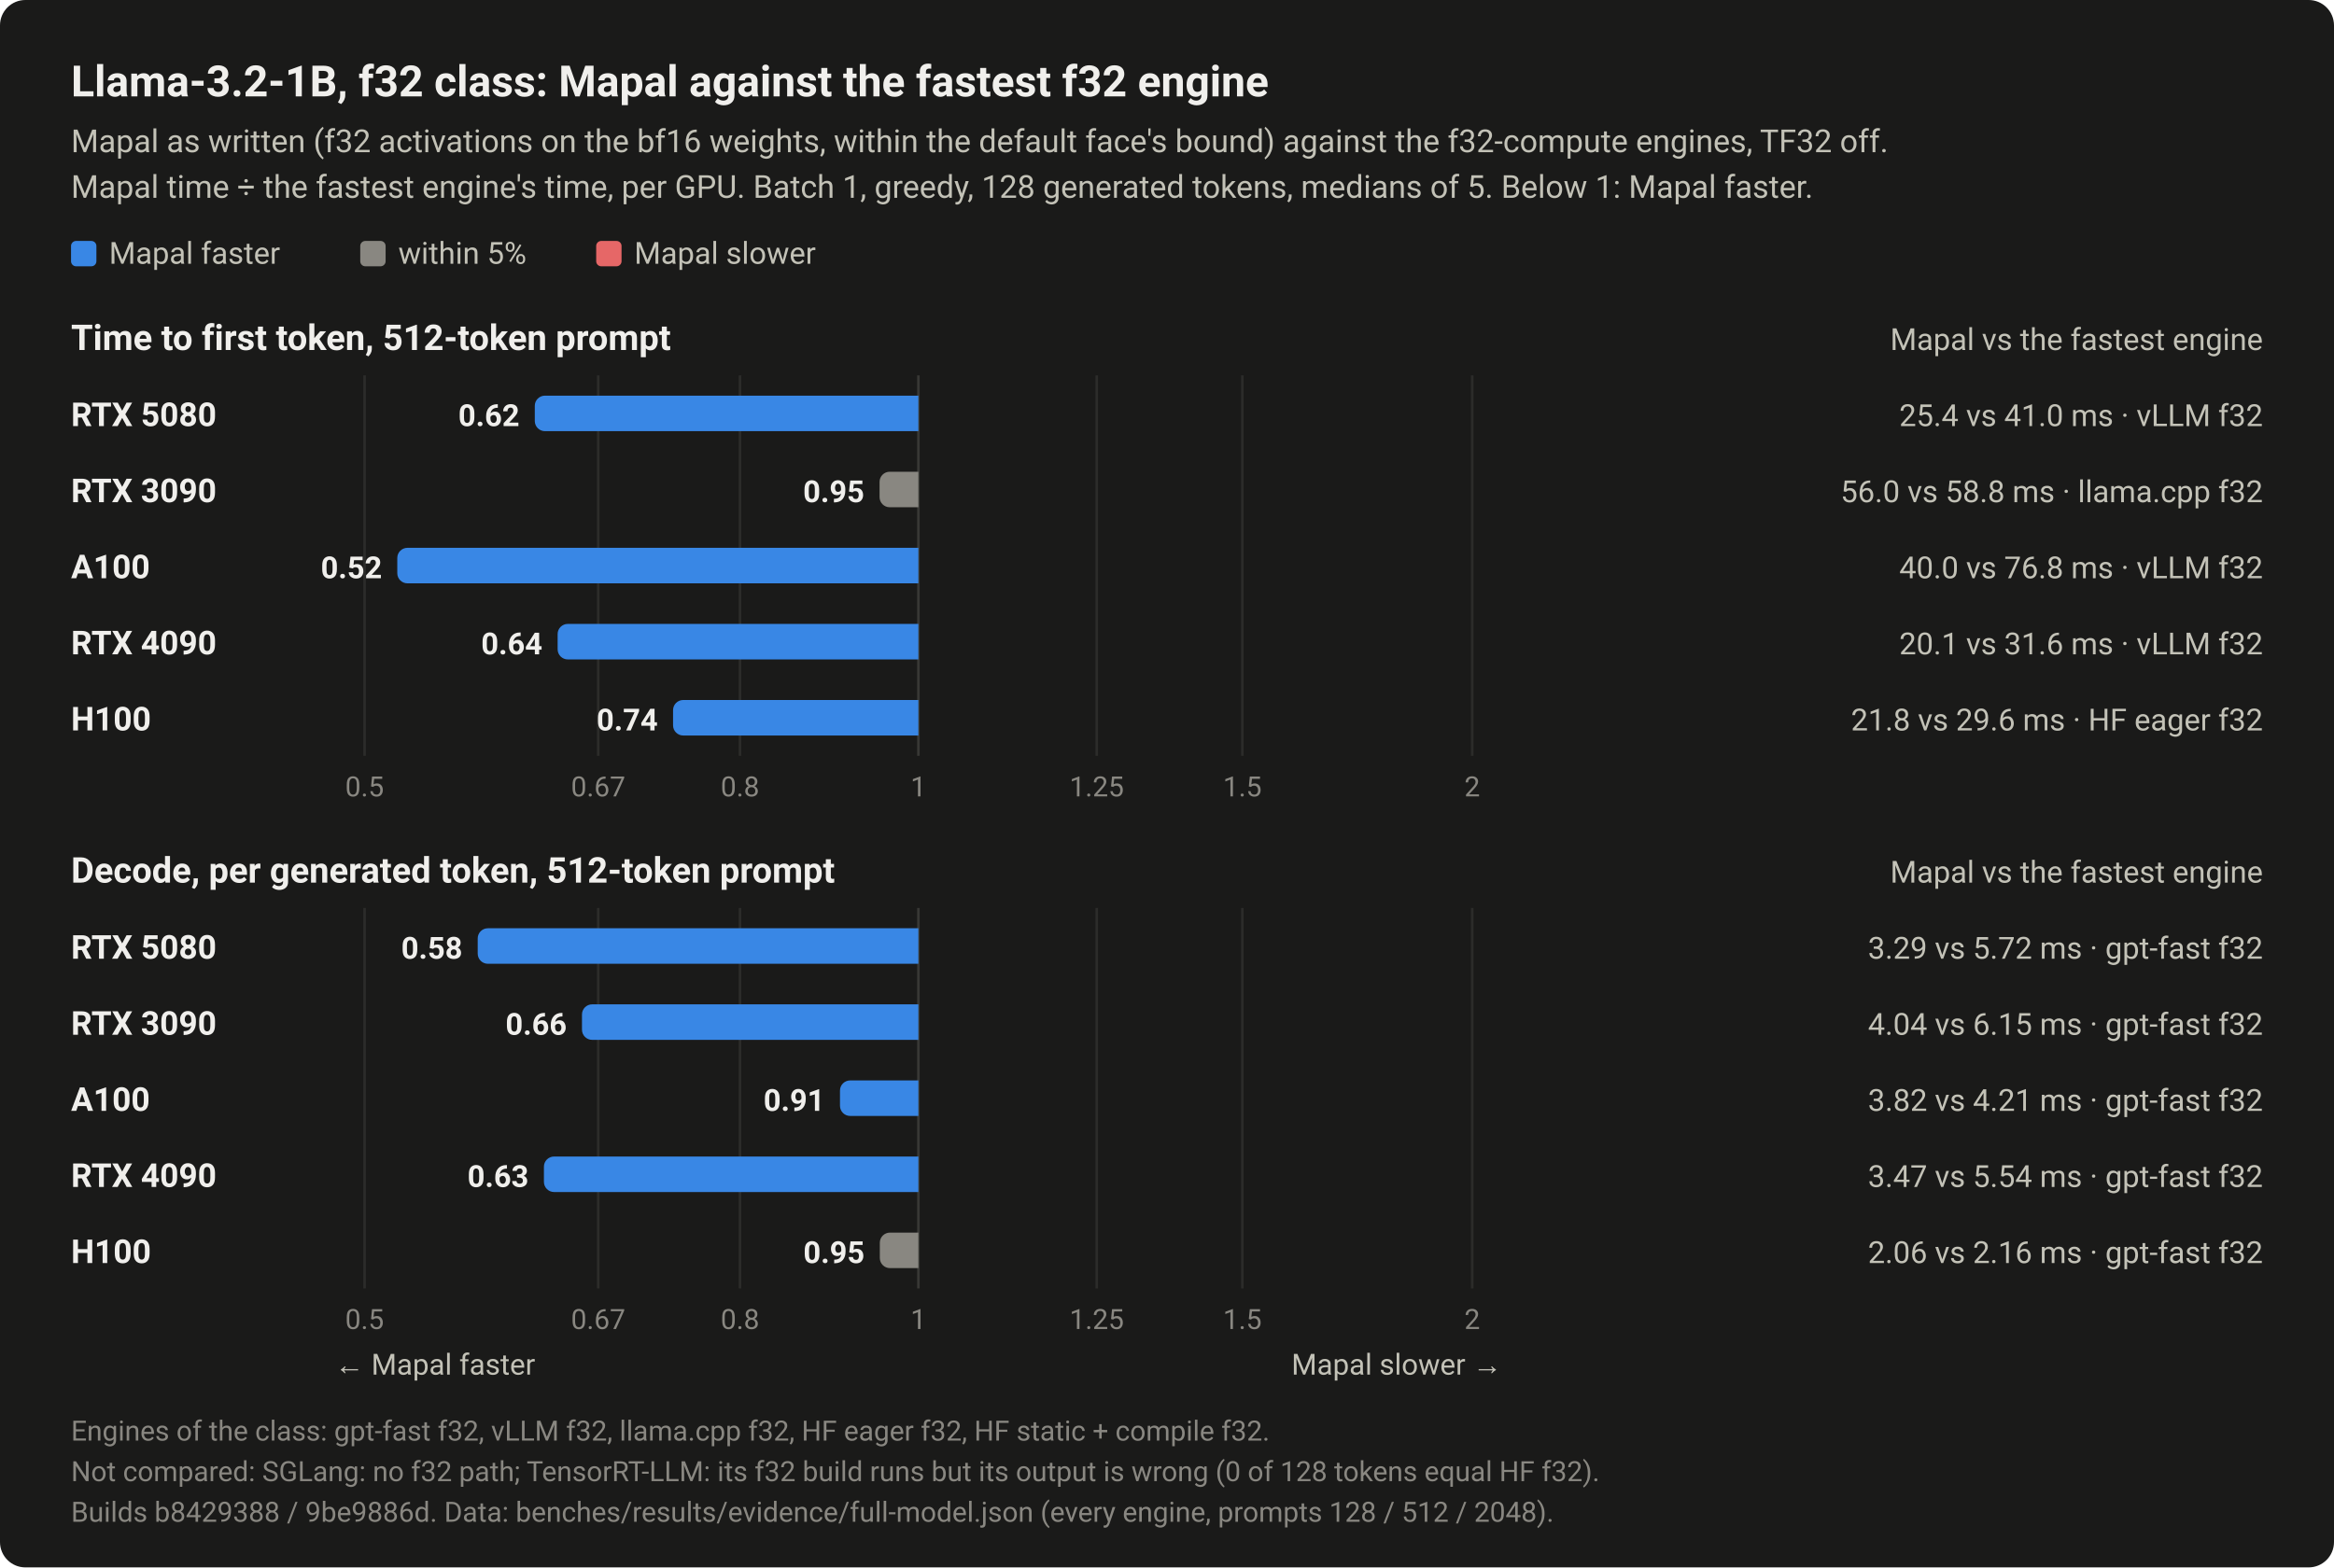
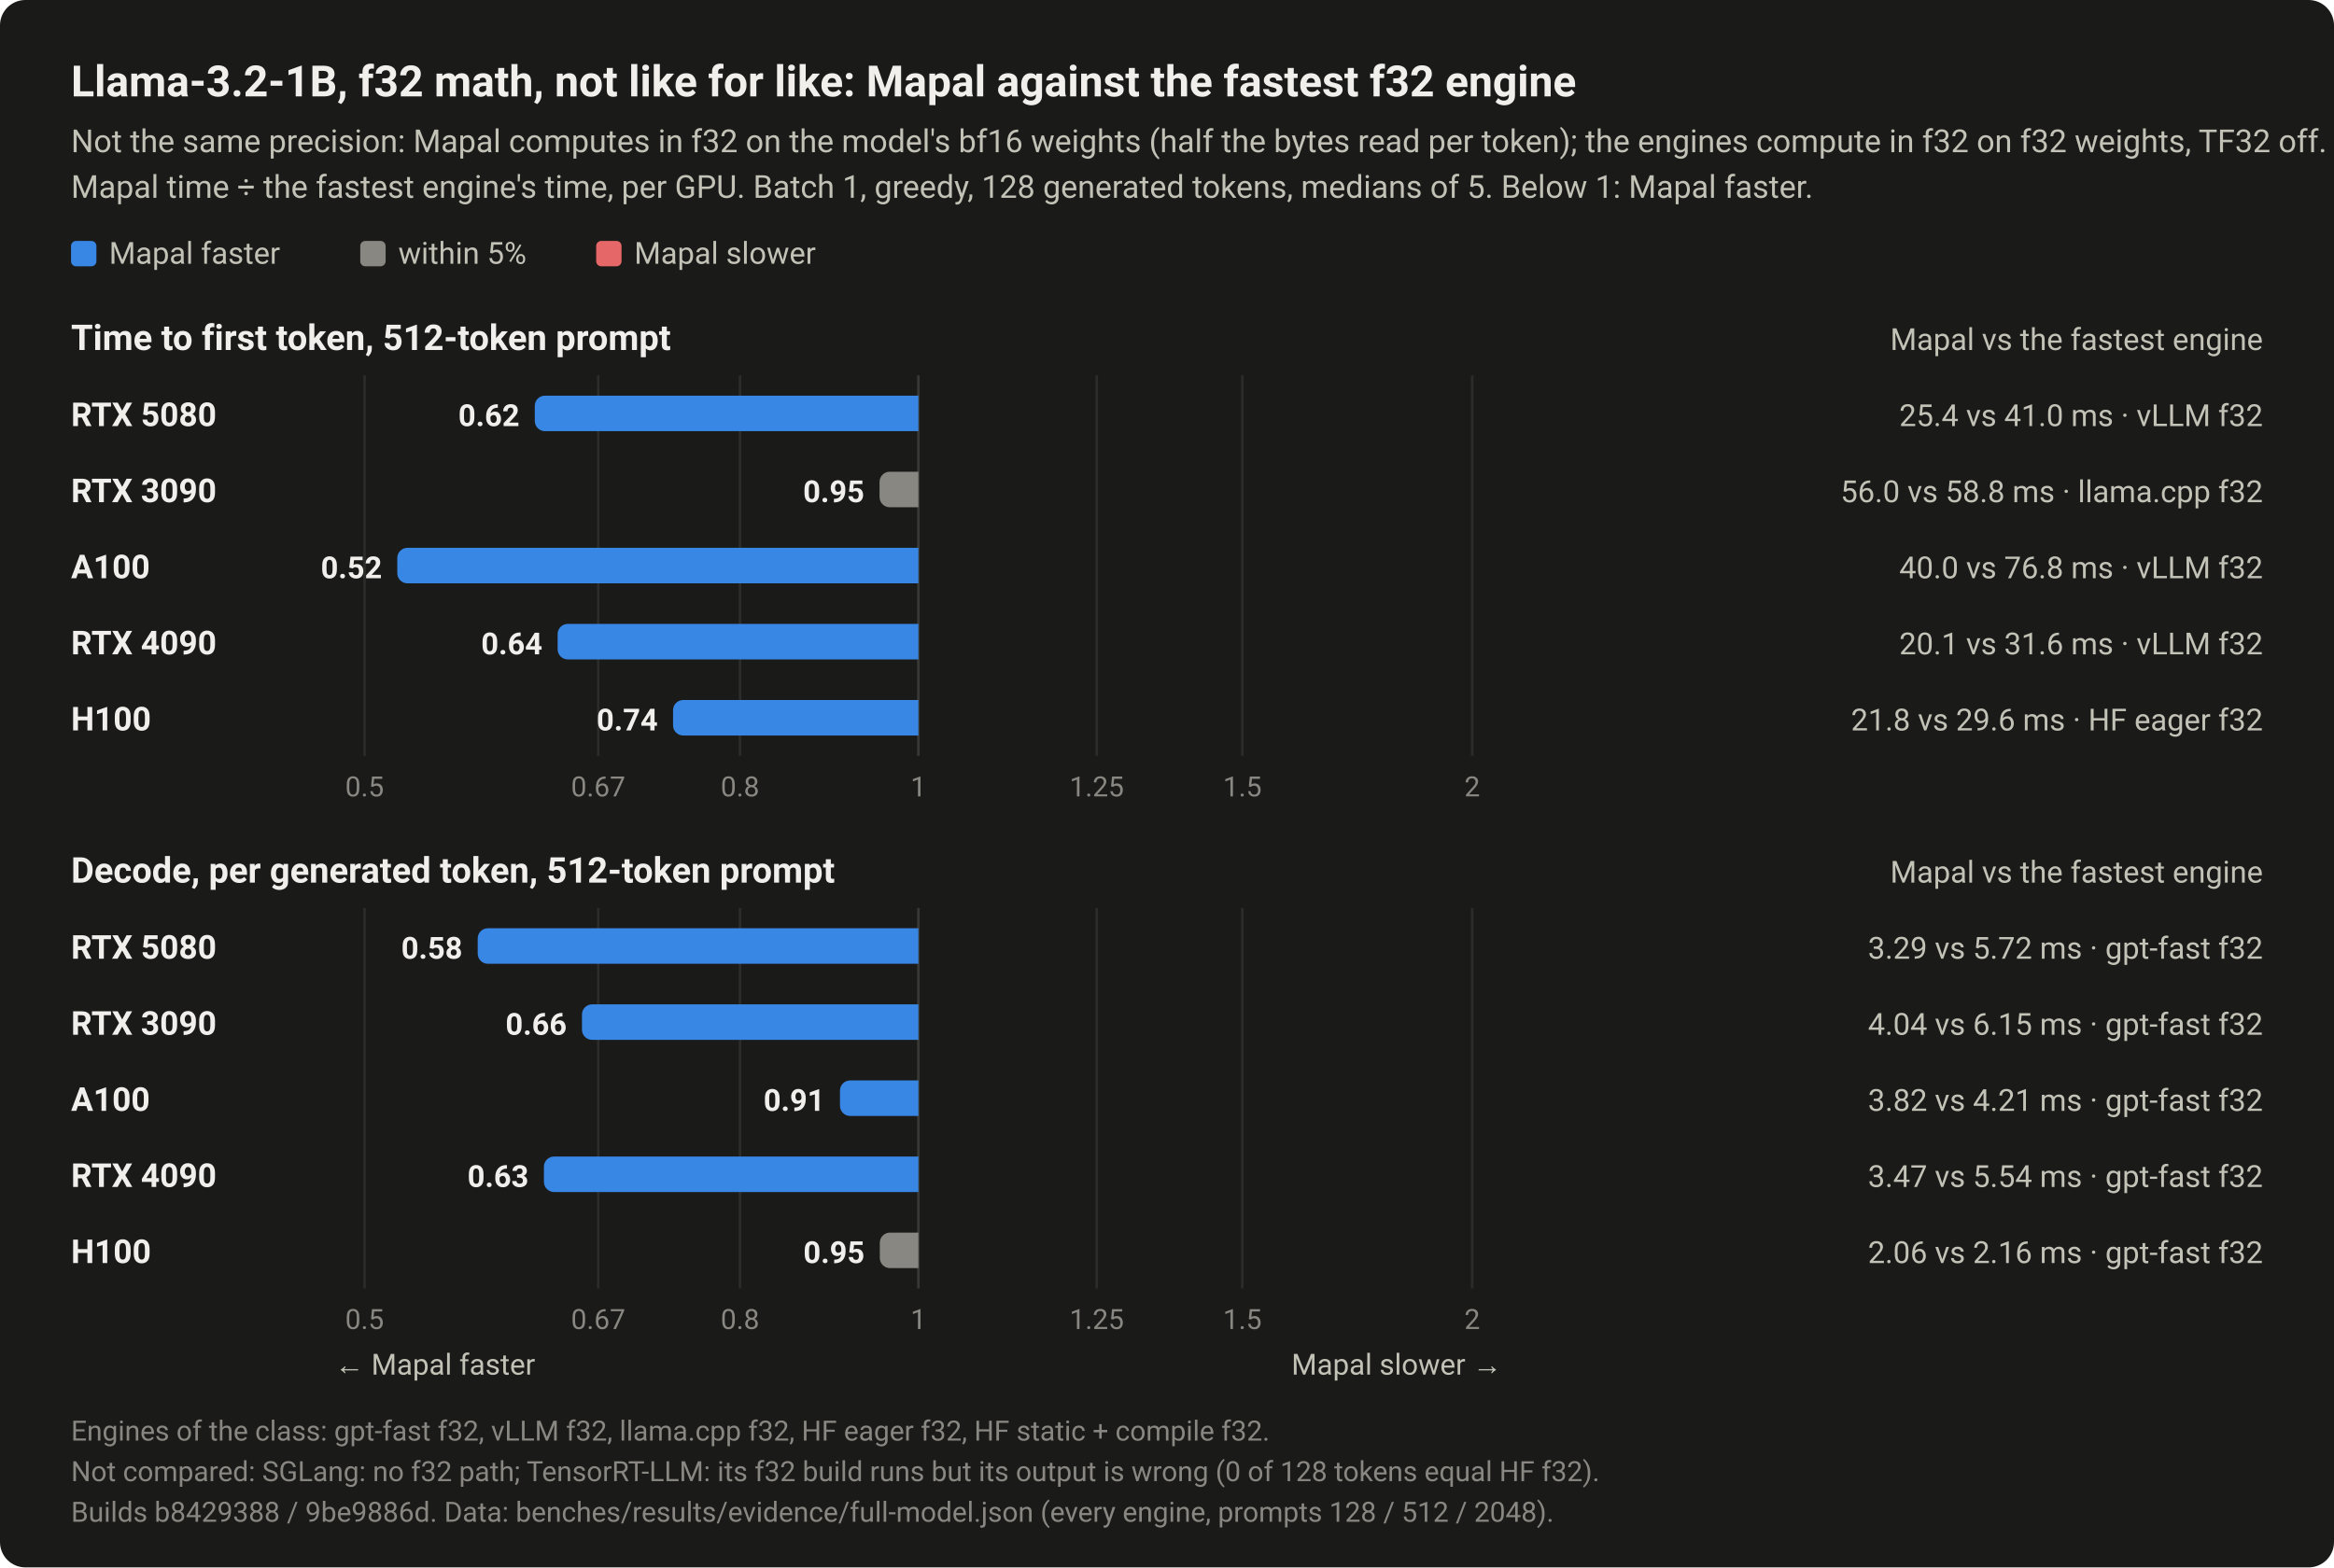
<svg xmlns="http://www.w3.org/2000/svg" width="920" height="618" viewBox="0 0 920 618" role="img" aria-labelledby="t d">
  <style>text { font-family: system-ui, -apple-system, 'Segoe UI', Roboto, 'Helvetica Neue', Arial, sans-serif; } .num { font-variant-numeric: tabular-nums; }</style>
  <rect width="920" height="618" rx="10" fill="#1a1a19" />
-   <text x="28.0" y="38.0" font-size="17" font-weight="600" fill="#f0efec" text-anchor="start">Llama-3.2-1B, f32 class: Mapal against the fastest f32 engine</text>
-   <text x="28.0" y="60.0" font-size="12.5" font-weight="400" fill="#c3c2b7" text-anchor="start">Mapal as written (f32 activations on the bf16 weights, within the default face's bound) against the f32-compute engines, TF32 off.</text>
+   <text x="28.0" y="38.0" font-size="17" font-weight="600" fill="#f0efec" text-anchor="start">Llama-3.2-1B, f32 math, not like for like: Mapal against the fastest f32 engine</text>
+   <text x="28.0" y="60.0" font-size="12.5" font-weight="400" fill="#c3c2b7" text-anchor="start">Not the same precision: Mapal computes in f32 on the model's bf16 weights (half the bytes read per token); the engines compute in f32 on f32 weights, TF32 off.</text>
  <text x="28.0" y="78.0" font-size="12.5" font-weight="400" fill="#c3c2b7" text-anchor="start">Mapal time ÷ the fastest engine's time, per GPU. Batch 1, greedy, 128 generated tokens, medians of 5. Below 1: Mapal faster.</text>
  <rect x="28.0" y="95.0" width="10.0" height="10.0" rx="2" fill="#3987e5" />
  <text x="43.0" y="104.0" font-size="12" font-weight="400" fill="#c3c2b7" text-anchor="start">Mapal faster</text>
  <rect x="142.0" y="95.0" width="10.0" height="10.0" rx="2" fill="#898781" />
  <text x="157.0" y="104.0" font-size="12" font-weight="400" fill="#c3c2b7" text-anchor="start">within 5%</text>
  <rect x="235.0" y="95.0" width="10.0" height="10.0" rx="2" fill="#e66767" />
  <text x="250.0" y="104.0" font-size="12" font-weight="400" fill="#c3c2b7" text-anchor="start">Mapal slower</text>
  <text x="28.0" y="138.0" font-size="14" font-weight="600" fill="#f0efec" text-anchor="start">Time to first token, 512-token prompt</text>
  <text x="892.0" y="138.0" font-size="12" font-weight="400" fill="#c3c2b7" text-anchor="end">Mapal vs the fastest engine</text>
  <line x1="143.7" y1="148.0" x2="143.7" y2="298.0" stroke="#2c2c2a" stroke-width="1" />
  <line x1="235.8" y1="148.0" x2="235.8" y2="298.0" stroke="#2c2c2a" stroke-width="1" />
  <line x1="291.7" y1="148.0" x2="291.7" y2="298.0" stroke="#2c2c2a" stroke-width="1" />
  <line x1="362.0" y1="148.0" x2="362.0" y2="298.0" stroke="#383835" stroke-width="1" />
  <line x1="432.3" y1="148.0" x2="432.3" y2="298.0" stroke="#2c2c2a" stroke-width="1" />
  <line x1="489.7" y1="148.0" x2="489.7" y2="298.0" stroke="#2c2c2a" stroke-width="1" />
  <line x1="580.3" y1="148.0" x2="580.3" y2="298.0" stroke="#2c2c2a" stroke-width="1" />
  <text x="28.0" y="168.0" font-size="13" font-weight="600" fill="#f0efec" text-anchor="start">RTX 5080</text>
  <path d="M362.0,156.0 H214.8 A4,4 0 0 0 210.8,160.0 V166.0 A4,4 0 0 0 214.8,170.0 H362.0 Z" fill="#3987e5" />
  <text x="204.8" y="168.0" font-size="12" font-weight="600" fill="#f0efec" text-anchor="end" class="num">0.62</text>
  <text x="892.0" y="168.0" font-size="12" font-weight="400" fill="#c3c2b7" text-anchor="end" class="num">25.4 vs 41.0 ms · vLLM f32</text>
  <text x="28.0" y="198.0" font-size="13" font-weight="600" fill="#f0efec" text-anchor="start">RTX 3090</text>
  <path d="M362.0,186.0 H350.7 A4,4 0 0 0 346.7,190.0 V196.0 A4,4 0 0 0 350.7,200.0 H362.0 Z" fill="#898781" />
  <text x="340.7" y="198.0" font-size="12" font-weight="600" fill="#f0efec" text-anchor="end" class="num">0.95</text>
  <text x="892.0" y="198.0" font-size="12" font-weight="400" fill="#c3c2b7" text-anchor="end" class="num">56.0 vs 58.8 ms · llama.cpp f32</text>
  <text x="28.0" y="228.0" font-size="13" font-weight="600" fill="#f0efec" text-anchor="start">A100</text>
  <path d="M362.0,216.0 H160.6 A4,4 0 0 0 156.6,220.0 V226.0 A4,4 0 0 0 160.6,230.0 H362.0 Z" fill="#3987e5" />
  <text x="150.6" y="228.0" font-size="12" font-weight="600" fill="#f0efec" text-anchor="end" class="num">0.52</text>
  <text x="892.0" y="228.0" font-size="12" font-weight="400" fill="#c3c2b7" text-anchor="end" class="num">40.0 vs 76.8 ms · vLLM f32</text>
  <text x="28.0" y="258.0" font-size="13" font-weight="600" fill="#f0efec" text-anchor="start">RTX 4090</text>
  <path d="M362.0,246.0 H223.8 A4,4 0 0 0 219.8,250.0 V256.0 A4,4 0 0 0 223.8,260.0 H362.0 Z" fill="#3987e5" />
  <text x="213.8" y="258.0" font-size="12" font-weight="600" fill="#f0efec" text-anchor="end" class="num">0.64</text>
  <text x="892.0" y="258.0" font-size="12" font-weight="400" fill="#c3c2b7" text-anchor="end" class="num">20.1 vs 31.6 ms · vLLM f32</text>
  <text x="28.0" y="288.0" font-size="13" font-weight="600" fill="#f0efec" text-anchor="start">H100</text>
  <path d="M362.0,276.0 H269.3 A4,4 0 0 0 265.3,280.0 V286.0 A4,4 0 0 0 269.3,290.0 H362.0 Z" fill="#3987e5" />
  <text x="259.3" y="288.0" font-size="12" font-weight="600" fill="#f0efec" text-anchor="end" class="num">0.74</text>
  <text x="892.0" y="288.0" font-size="12" font-weight="400" fill="#c3c2b7" text-anchor="end" class="num">21.8 vs 29.6 ms · HF eager f32</text>
  <text x="143.7" y="314.0" font-size="11" font-weight="400" fill="#898781" text-anchor="middle" class="num">0.5</text>
  <text x="235.8" y="314.0" font-size="11" font-weight="400" fill="#898781" text-anchor="middle" class="num">0.67</text>
  <text x="291.7" y="314.0" font-size="11" font-weight="400" fill="#898781" text-anchor="middle" class="num">0.8</text>
  <text x="362.0" y="314.0" font-size="11" font-weight="400" fill="#898781" text-anchor="middle" class="num">1</text>
  <text x="432.3" y="314.0" font-size="11" font-weight="400" fill="#898781" text-anchor="middle" class="num">1.25</text>
  <text x="489.7" y="314.0" font-size="11" font-weight="400" fill="#898781" text-anchor="middle" class="num">1.5</text>
  <text x="580.3" y="314.0" font-size="11" font-weight="400" fill="#898781" text-anchor="middle" class="num">2</text>
  <text x="28.0" y="348.0" font-size="14" font-weight="600" fill="#f0efec" text-anchor="start">Decode, per generated token, 512-token prompt</text>
  <text x="892.0" y="348.0" font-size="12" font-weight="400" fill="#c3c2b7" text-anchor="end">Mapal vs the fastest engine</text>
  <line x1="143.7" y1="358.0" x2="143.7" y2="508.0" stroke="#2c2c2a" stroke-width="1" />
  <line x1="235.8" y1="358.0" x2="235.8" y2="508.0" stroke="#2c2c2a" stroke-width="1" />
  <line x1="291.7" y1="358.0" x2="291.7" y2="508.0" stroke="#2c2c2a" stroke-width="1" />
  <line x1="362.0" y1="358.0" x2="362.0" y2="508.0" stroke="#383835" stroke-width="1" />
  <line x1="432.3" y1="358.0" x2="432.3" y2="508.0" stroke="#2c2c2a" stroke-width="1" />
  <line x1="489.7" y1="358.0" x2="489.7" y2="508.0" stroke="#2c2c2a" stroke-width="1" />
  <line x1="580.3" y1="358.0" x2="580.3" y2="508.0" stroke="#2c2c2a" stroke-width="1" />
  <text x="28.0" y="378.0" font-size="13" font-weight="600" fill="#f0efec" text-anchor="start">RTX 5080</text>
  <path d="M362.0,366.0 H192.3 A4,4 0 0 0 188.3,370.0 V376.0 A4,4 0 0 0 192.3,380.0 H362.0 Z" fill="#3987e5" />
  <text x="182.3" y="378.0" font-size="12" font-weight="600" fill="#f0efec" text-anchor="end" class="num">0.58</text>
  <text x="892.0" y="378.0" font-size="12" font-weight="400" fill="#c3c2b7" text-anchor="end" class="num">3.29 vs 5.72 ms · gpt-fast f32</text>
  <text x="28.0" y="408.0" font-size="13" font-weight="600" fill="#f0efec" text-anchor="start">RTX 3090</text>
  <path d="M362.0,396.0 H233.4 A4,4 0 0 0 229.4,400.0 V406.0 A4,4 0 0 0 233.4,410.0 H362.0 Z" fill="#3987e5" />
  <text x="223.4" y="408.0" font-size="12" font-weight="600" fill="#f0efec" text-anchor="end" class="num">0.66</text>
  <text x="892.0" y="408.0" font-size="12" font-weight="400" fill="#c3c2b7" text-anchor="end" class="num">4.04 vs 6.15 ms · gpt-fast f32</text>
  <text x="28.0" y="438.0" font-size="13" font-weight="600" fill="#f0efec" text-anchor="start">A100</text>
  <path d="M362.0,426.0 H335.1 A4,4 0 0 0 331.1,430.0 V436.0 A4,4 0 0 0 335.1,440.0 H362.0 Z" fill="#3987e5" />
  <text x="325.1" y="438.0" font-size="12" font-weight="600" fill="#f0efec" text-anchor="end" class="num">0.91</text>
  <text x="892.0" y="438.0" font-size="12" font-weight="400" fill="#c3c2b7" text-anchor="end" class="num">3.82 vs 4.21 ms · gpt-fast f32</text>
  <text x="28.0" y="468.0" font-size="13" font-weight="600" fill="#f0efec" text-anchor="start">RTX 4090</text>
  <path d="M362.0,456.0 H218.4 A4,4 0 0 0 214.4,460.0 V466.0 A4,4 0 0 0 218.4,470.0 H362.0 Z" fill="#3987e5" />
  <text x="208.4" y="468.0" font-size="12" font-weight="600" fill="#f0efec" text-anchor="end" class="num">0.63</text>
  <text x="892.0" y="468.0" font-size="12" font-weight="400" fill="#c3c2b7" text-anchor="end" class="num">3.47 vs 5.54 ms · gpt-fast f32</text>
  <text x="28.0" y="498.0" font-size="13" font-weight="600" fill="#f0efec" text-anchor="start">H100</text>
  <path d="M362.0,486.0 H350.8 A4,4 0 0 0 346.8,490.0 V496.0 A4,4 0 0 0 350.8,500.0 H362.0 Z" fill="#898781" />
  <text x="340.8" y="498.0" font-size="12" font-weight="600" fill="#f0efec" text-anchor="end" class="num">0.95</text>
  <text x="892.0" y="498.0" font-size="12" font-weight="400" fill="#c3c2b7" text-anchor="end" class="num">2.06 vs 2.16 ms · gpt-fast f32</text>
  <text x="143.7" y="524.0" font-size="11" font-weight="400" fill="#898781" text-anchor="middle" class="num">0.5</text>
  <text x="235.8" y="524.0" font-size="11" font-weight="400" fill="#898781" text-anchor="middle" class="num">0.67</text>
  <text x="291.7" y="524.0" font-size="11" font-weight="400" fill="#898781" text-anchor="middle" class="num">0.8</text>
  <text x="362.0" y="524.0" font-size="11" font-weight="400" fill="#898781" text-anchor="middle" class="num">1</text>
  <text x="432.3" y="524.0" font-size="11" font-weight="400" fill="#898781" text-anchor="middle" class="num">1.25</text>
  <text x="489.7" y="524.0" font-size="11" font-weight="400" fill="#898781" text-anchor="middle" class="num">1.5</text>
  <text x="580.3" y="524.0" font-size="11" font-weight="400" fill="#898781" text-anchor="middle" class="num">2</text>
  <text x="132.0" y="542.0" font-size="11.5" font-weight="400" fill="#c3c2b7" text-anchor="start">← Mapal faster</text>
  <text x="592.0" y="542.0" font-size="11.5" font-weight="400" fill="#c3c2b7" text-anchor="end">Mapal slower →</text>
  <text x="28.0" y="568.0" font-size="11" font-weight="400" fill="#898781" text-anchor="start">Engines of the class: gpt-fast f32, vLLM f32, llama.cpp f32, HF eager f32, HF static + compile f32.</text>
  <text x="28.0" y="584.0" font-size="11" font-weight="400" fill="#898781" text-anchor="start">Not compared: SGLang: no f32 path; TensorRT-LLM: its f32 build runs but its output is wrong (0 of 128 tokens equal HF f32).</text>
  <text x="28.0" y="600.0" font-size="11" font-weight="400" fill="#898781" text-anchor="start">Builds b8429388 / 9be9886d. Data: benches/results/evidence/full-model.json (every engine, prompts 128 / 512 / 2048).</text>
</svg>
